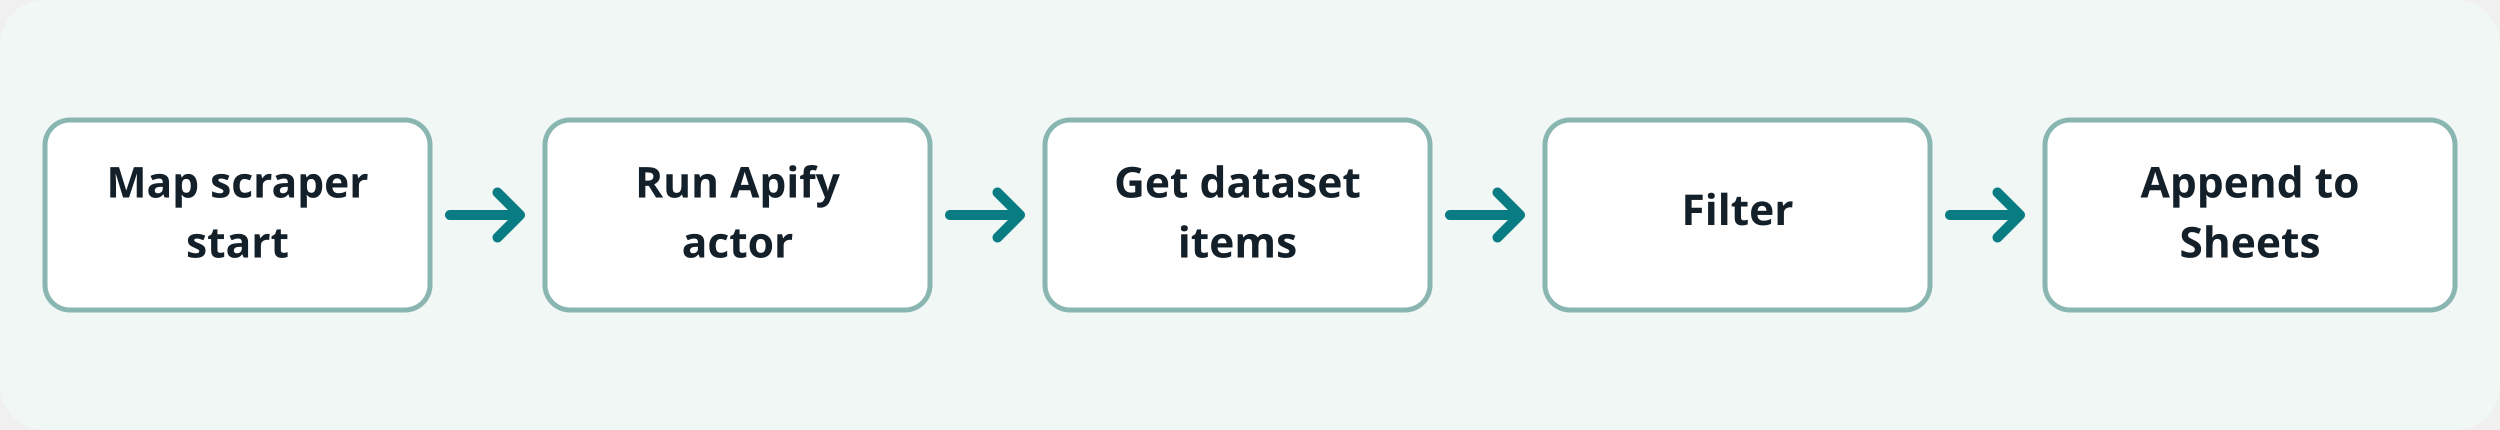
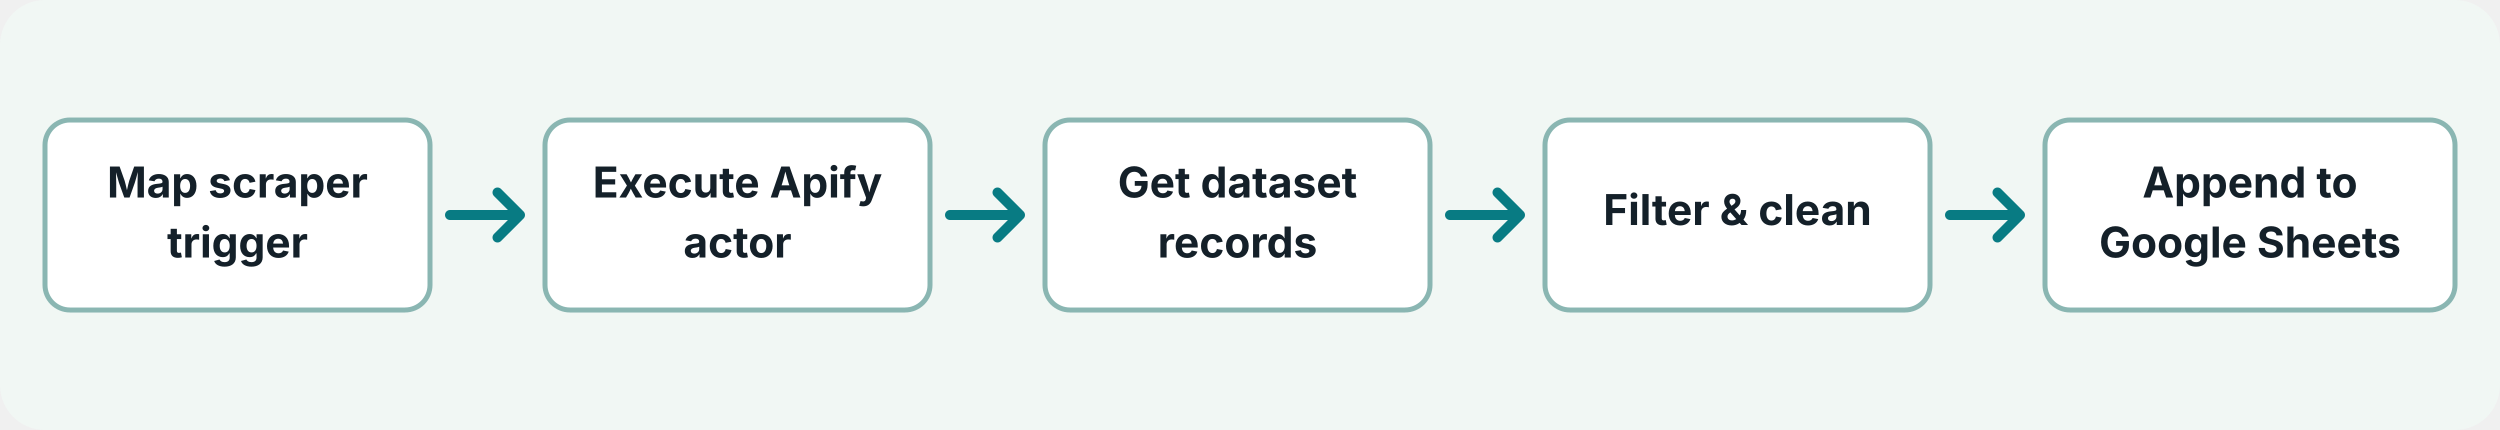
<svg xmlns="http://www.w3.org/2000/svg" width="1000" height="172" viewBox="0 0 1000 172" role="img" aria-labelledby="title desc">
-   <rect width="1000" height="172" rx="18" fill="#f1f7f4" />
-   <g fill="#fff" stroke="#8ab6b2" stroke-width="2">
+   <style>
+     .bg { fill: #f1f7f4; }
+     .box { fill: #ffffff; stroke: #8ab6b2; stroke-width: 2px; }
+     .label { fill: #142029; font-family: system-ui, -apple-system, sans-serif; font-size: 17px; font-weight: 650; text-anchor: middle; }
+     .arrow { stroke: #087b83; stroke-width: 4px; stroke-linecap: round; stroke-linejoin: round; fill: none; }
+     @media (prefers-color-scheme: dark) {
+       .bg { fill: #132228; }
+       .box { fill: #1c2e35; stroke: #45676e; }
+       .label { fill: #eef4f0; }
+       .arrow { stroke: #70d8d0; }
+     }
+   </style>
+   <rect class="bg" width="1000" height="172" rx="18" />
+   <g class="box">
    <rect x="18" y="48" width="154" height="76" rx="10" />
    <rect x="218" y="48" width="154" height="76" rx="10" />
    <rect x="418" y="48" width="154" height="76" rx="10" />
    <rect x="618" y="48" width="154" height="76" rx="10" />
    <rect x="818" y="48" width="164" height="76" rx="10" />
  </g>
-   <g fill="#142029" font-family="system-ui,sans-serif" font-size="17" font-weight="650" text-anchor="middle">
+   <g class="label">
    <text x="95" y="79">Map scraper</text>
-     <text x="95" y="103">start</text>
-     <text x="295" y="79">Run Apify</text>
+     <text x="95" y="103">trigger</text>
+     <text x="295" y="79">Execute Apify</text>
    <text x="295" y="103">actor</text>
    <text x="495" y="79">Get dataset</text>
-     <text x="495" y="103">items</text>
-     <text x="695" y="90">Filter</text>
+     <text x="495" y="103">records</text>
+     <text x="695" y="90">Filter &amp; clean</text>
    <text x="900" y="79">Append to</text>
-     <text x="900" y="103">Sheets</text>
+     <text x="900" y="103">Google Sheets</text>
  </g>
-   <g fill="none" stroke="#087b83" stroke-width="4" stroke-linecap="round" stroke-linejoin="round">
+   <g class="arrow">
    <path d="M180 86h28m-9-9 9 9-9 9" />
    <path d="M380 86h28m-9-9 9 9-9 9" />
    <path d="M580 86h28m-9-9 9 9-9 9" />
    <path d="M780 86h28m-9-9 9 9-9 9" />
  </g>
</svg>
